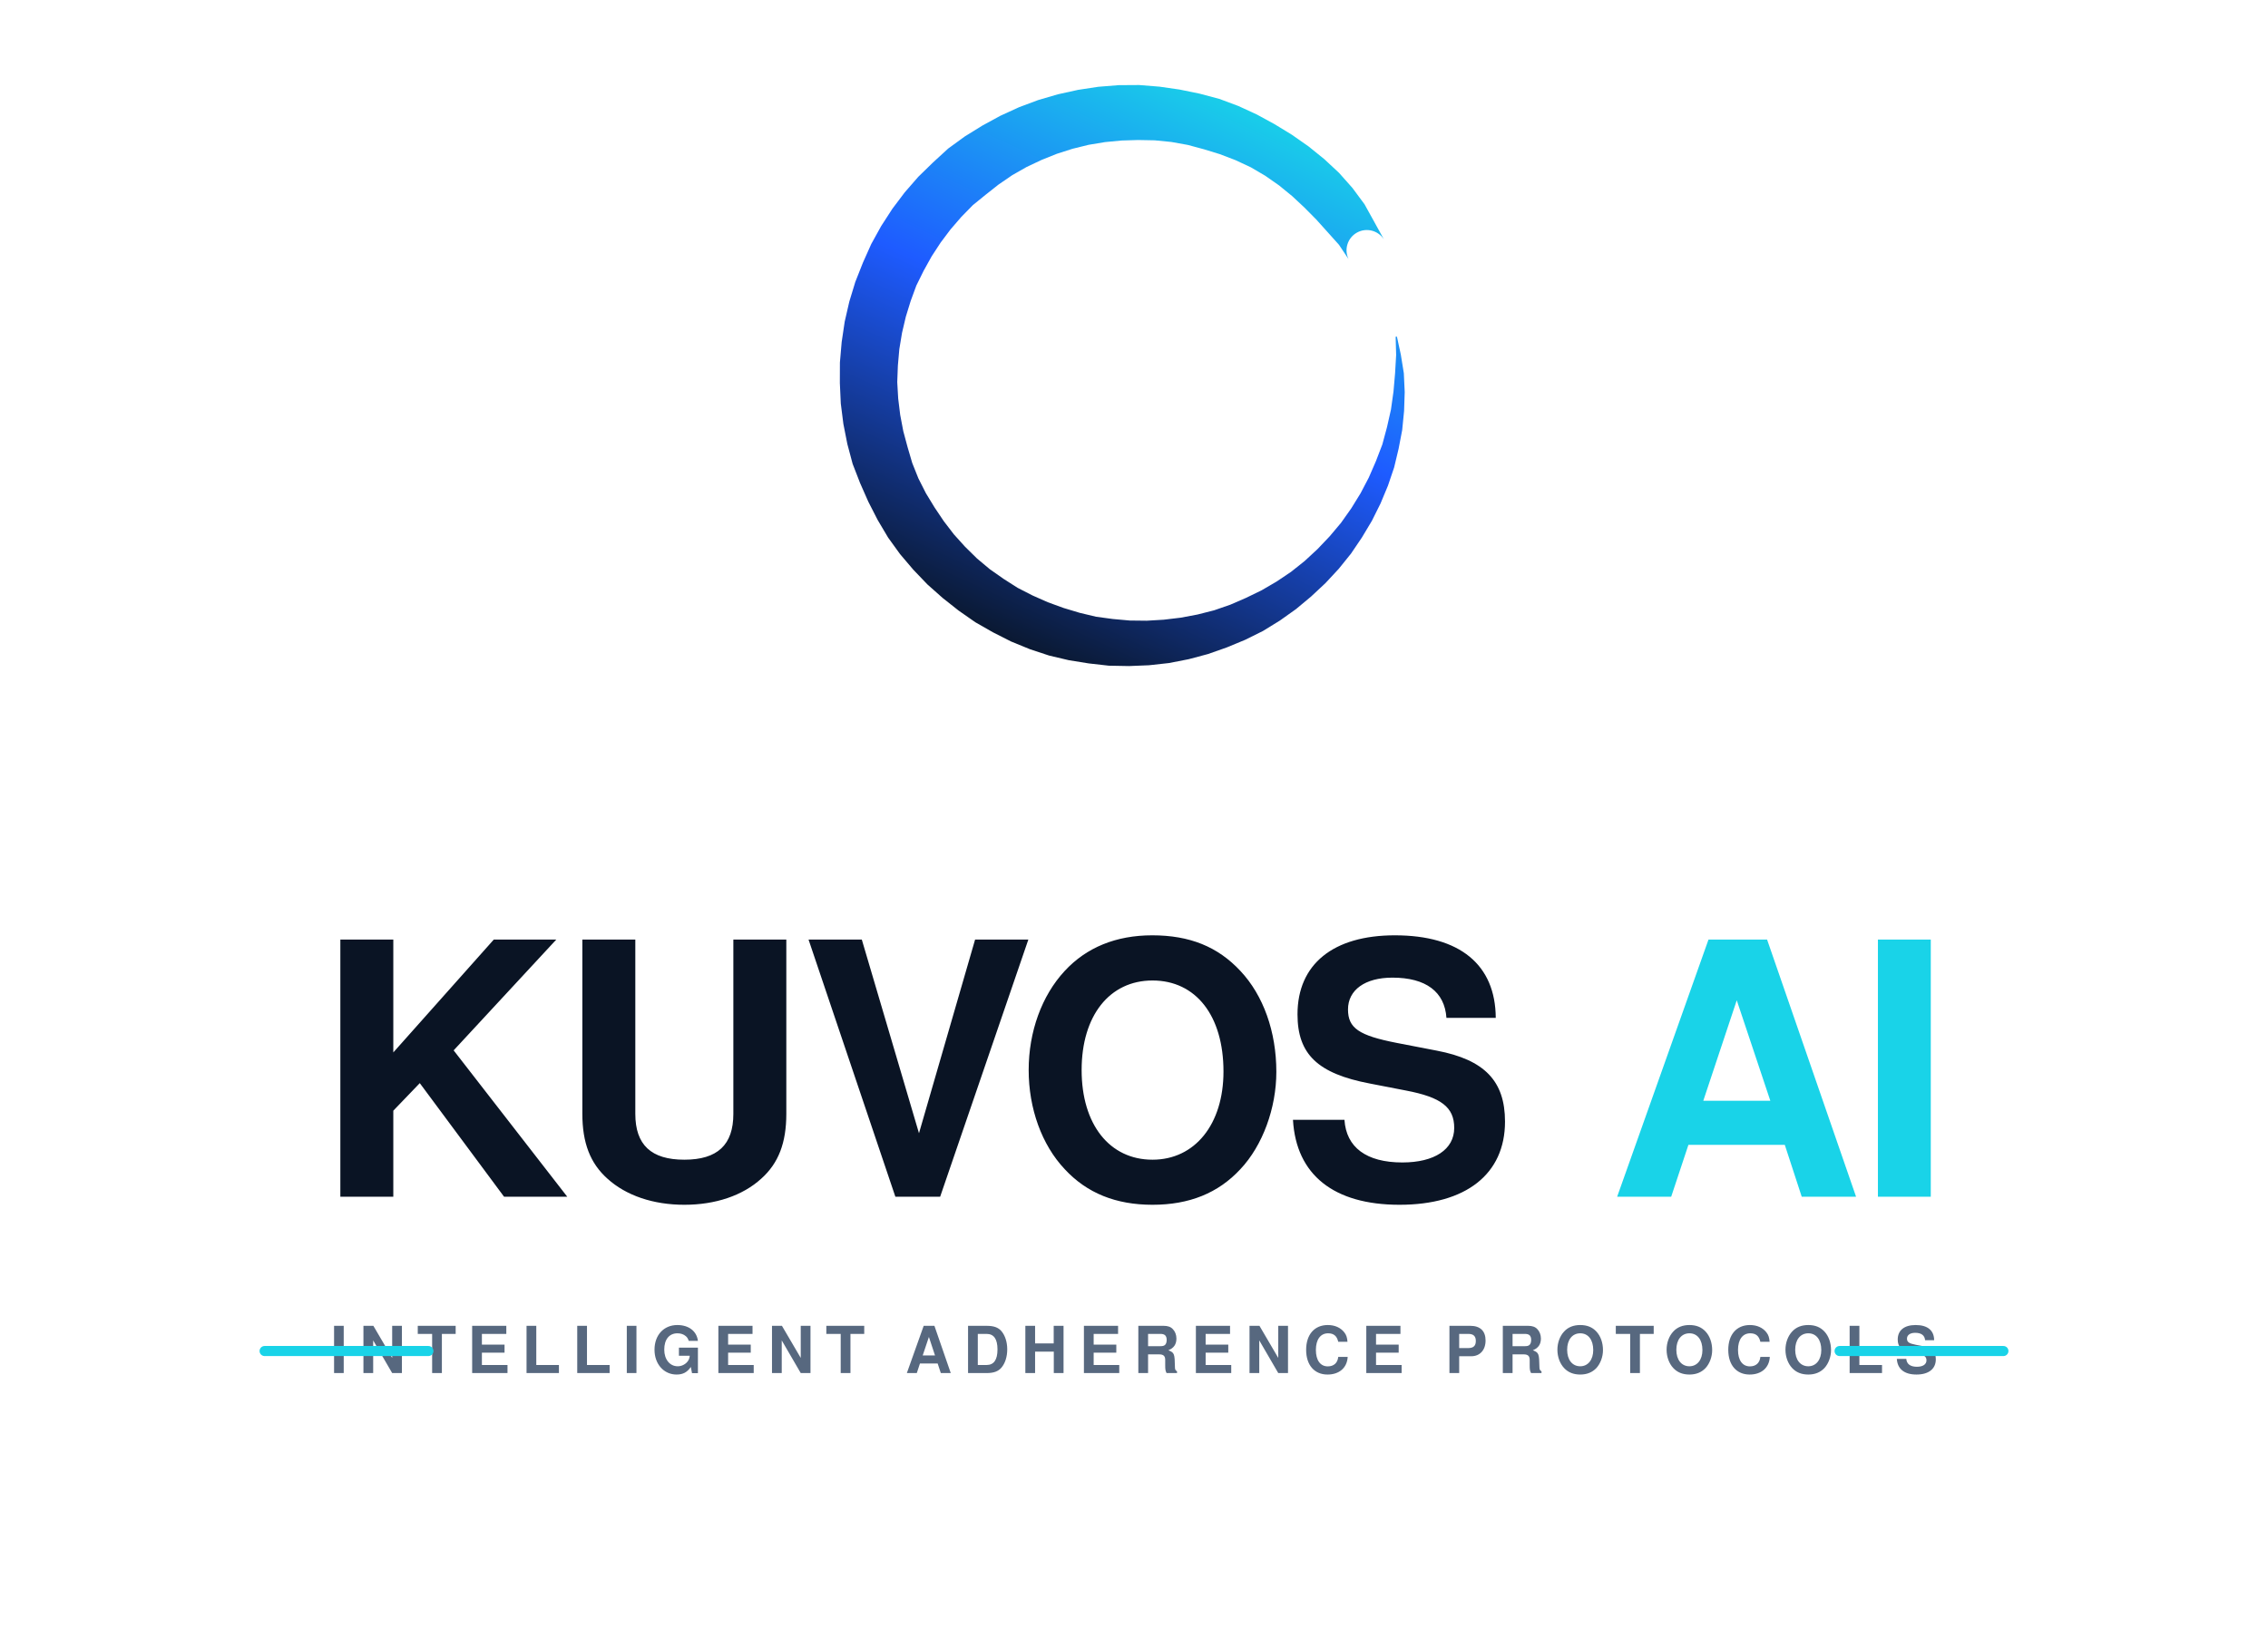
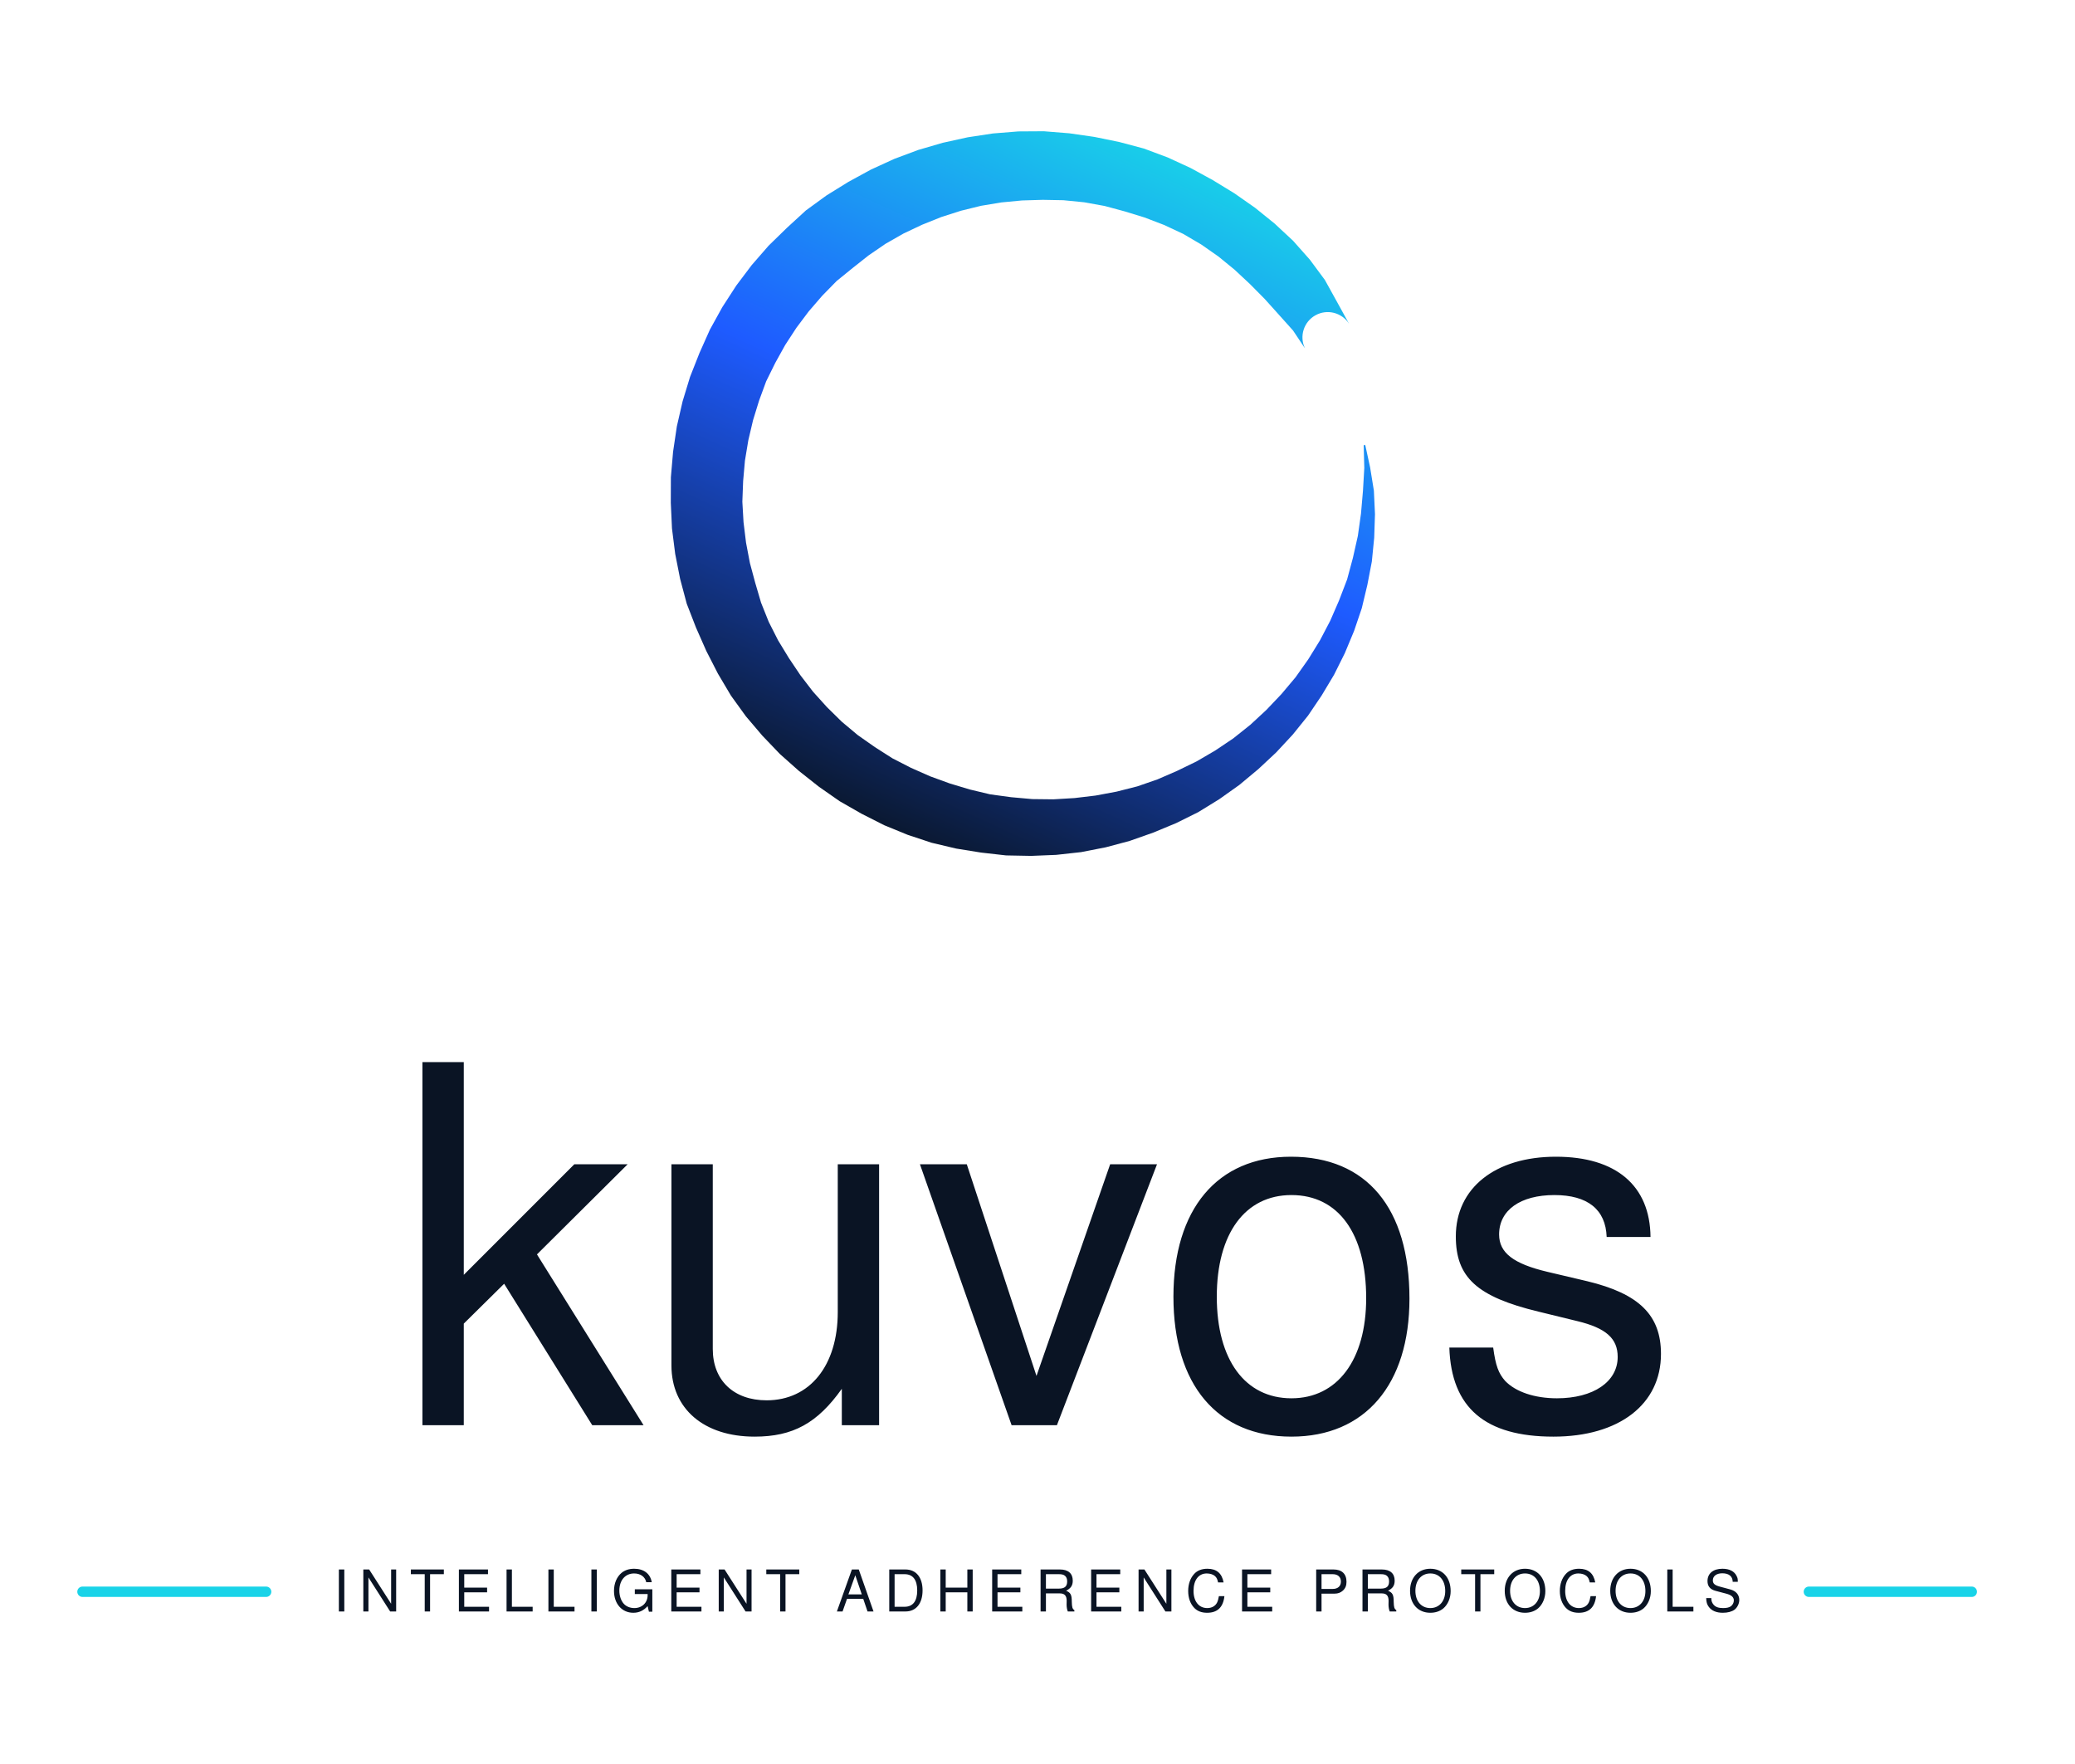
- <svg xmlns="http://www.w3.org/2000/svg" viewBox="0 0 360 260" width="360" height="260" role="img" aria-label="Kuvos AI — Intelligent Adherence Protocols">
+ <svg xmlns="http://www.w3.org/2000/svg" viewBox="0 0 400 340" width="400" height="340" role="img" aria-label="kuvos — intelligent adherence protocols">
  <defs>
    <linearGradient id="kuvosGrad" x1="72%" y1="2%" x2="30%" y2="96%">
      <stop offset="0%" stop-color="#19D3E8" />
      <stop offset="48%" stop-color="#1E5BFF" />
      <stop offset="100%" stop-color="#0A1830" />
    </linearGradient>
  </defs>
-   <g transform="translate(130 10) scale(1.0)">
+   <g transform="translate(124.3 20) scale(1.514)">
    <path fill="url(#kuvosGrad)" d="M 89.67 28.01 L 88.14 25.23 L 86.59 22.43 L 84.68 19.85 L 82.55 17.45 L 80.2 15.26 L 77.7 13.24 L 75.07 11.4 L 72.32 9.72 L 69.5 8.18 L 66.57 6.83 L 63.54 5.7 L 60.42 4.87 L 57.25 4.22 L 54.05 3.76 L 50.81 3.5 L 47.56 3.52 L 44.33 3.78 L 41.11 4.27 L 37.93 4.97 L 34.81 5.88 L 31.76 7.02 L 28.79 8.38 L 25.93 9.94 L 23.15 11.66 L 20.51 13.58 L 18.1 15.79 L 15.76 18.07 L 13.61 20.54 L 11.65 23.14 L 9.87 25.89 L 8.29 28.75 L 6.96 31.73 L 5.76 34.77 L 4.81 37.89 L 4.08 41.07 L 3.6 44.3 L 3.32 47.55 L 3.31 50.81 L 3.46 54.07 L 3.87 57.31 L 4.5 60.5 L 5.34 63.65 L 6.52 66.69 L 7.83 69.66 L 9.31 72.55 L 10.97 75.35 L 12.87 77.98 L 14.97 80.45 L 17.21 82.79 L 19.63 84.94 L 22.16 86.94 L 24.81 88.79 L 27.61 90.39 L 30.49 91.85 L 33.47 93.07 L 36.52 94.08 L 39.65 94.82 L 42.82 95.33 L 46 95.69 L 49.2 95.75 L 52.39 95.62 L 55.56 95.27 L 58.68 94.66 L 61.75 93.84 L 64.73 92.79 L 67.65 91.58 L 70.47 90.18 L 73.15 88.53 L 75.71 86.71 L 78.11 84.71 L 80.39 82.58 L 82.5 80.31 L 84.45 77.89 L 86.18 75.33 L 87.76 72.69 L 89.13 69.94 L 90.31 67.11 L 91.29 64.22 L 92 61.25 L 92.57 58.28 L 92.87 55.26 L 92.97 52.25 L 92.83 49.25 L 92.35 46.29 L 91.72 43.39 A 0.1 0.1 0 0 1 91.53 43.42 L 91.61 46.36 L 91.44 49.28 L 91.19 52.16 L 90.79 55.01 L 90.16 57.81 L 89.42 60.56 L 88.4 63.22 L 87.27 65.82 L 85.96 68.32 L 84.48 70.72 L 82.86 73.01 L 81.06 75.15 L 79.14 77.17 L 77.1 79.06 L 74.93 80.79 L 72.64 82.33 L 70.26 83.72 L 67.79 84.92 L 65.28 86.01 L 62.71 86.9 L 60.07 87.57 L 57.4 88.07 L 54.71 88.39 L 52.02 88.55 L 49.33 88.52 L 46.65 88.28 L 43.99 87.92 L 41.39 87.3 L 38.83 86.53 L 36.33 85.62 L 33.89 84.54 L 31.53 83.33 L 29.29 81.9 L 27.11 80.37 L 25.08 78.67 L 23.19 76.81 L 21.42 74.85 L 19.81 72.75 L 18.34 70.56 L 16.97 68.31 L 15.78 65.96 L 14.8 63.51 L 14.06 60.99 L 13.38 58.46 L 12.89 55.88 L 12.57 53.27 L 12.42 50.66 L 12.52 48.04 L 12.75 45.43 L 13.18 42.84 L 13.78 40.29 L 14.55 37.79 L 15.45 35.34 L 16.61 32.99 L 17.88 30.7 L 19.31 28.51 L 20.88 26.42 L 22.59 24.44 L 24.42 22.57 L 26.45 20.92 L 28.5 19.3 L 30.66 17.82 L 32.94 16.52 L 35.31 15.4 L 37.75 14.42 L 40.25 13.62 L 42.81 12.99 L 45.4 12.56 L 48.02 12.31 L 50.66 12.23 L 53.3 12.28 L 55.93 12.54 L 58.54 13.01 L 61.1 13.7 L 63.64 14.48 L 66.12 15.43 L 68.54 16.56 L 70.84 17.91 L 73.03 19.44 L 75.1 21.13 L 77.05 22.95 L 78.93 24.85 L 80.73 26.85 L 82.54 28.87 L 84.05 31.13 A 3.22 3.22 0 0 1 89.67 28.01 Z" />
  </g>
-   <g font-family="Manrope,'Segoe UI',Helvetica,Arial,sans-serif" text-anchor="middle">
-     <text x="180" y="190" font-size="56" font-weight="800" letter-spacing="-1.12" fill="#0A1424">KUVOS <tspan fill="#19D3E8">AI</tspan>
-     </text>
-     <text x="180" y="218" font-size="10.3" font-weight="800" letter-spacing="1.75" fill="#57687F">INTELLIGENT ADHERENCE PROTOCOLS</text>
+   <g font-family="Montserrat,'Segoe UI',Helvetica,Arial,sans-serif" text-anchor="middle">
+     <text x="200" y="274.7" font-size="96" font-weight="400" letter-spacing="0" fill="#0A1424">kuvos</text>
+     <text x="200" y="310.6" font-size="11.11" font-weight="500" letter-spacing="1.89" fill="#0A1424">INTELLIGENT ADHERENCE PROTOCOLS</text>
  </g>
-   <path d="M42 214.5h26M292 214.5h26" stroke="#19D3E8" stroke-width="1.6" stroke-linecap="round" />
+   <path d="M15.9 306.8h35.4M348.7 306.8h31.4" stroke="#19D3E8" stroke-width="2" stroke-linecap="round" />
</svg>
